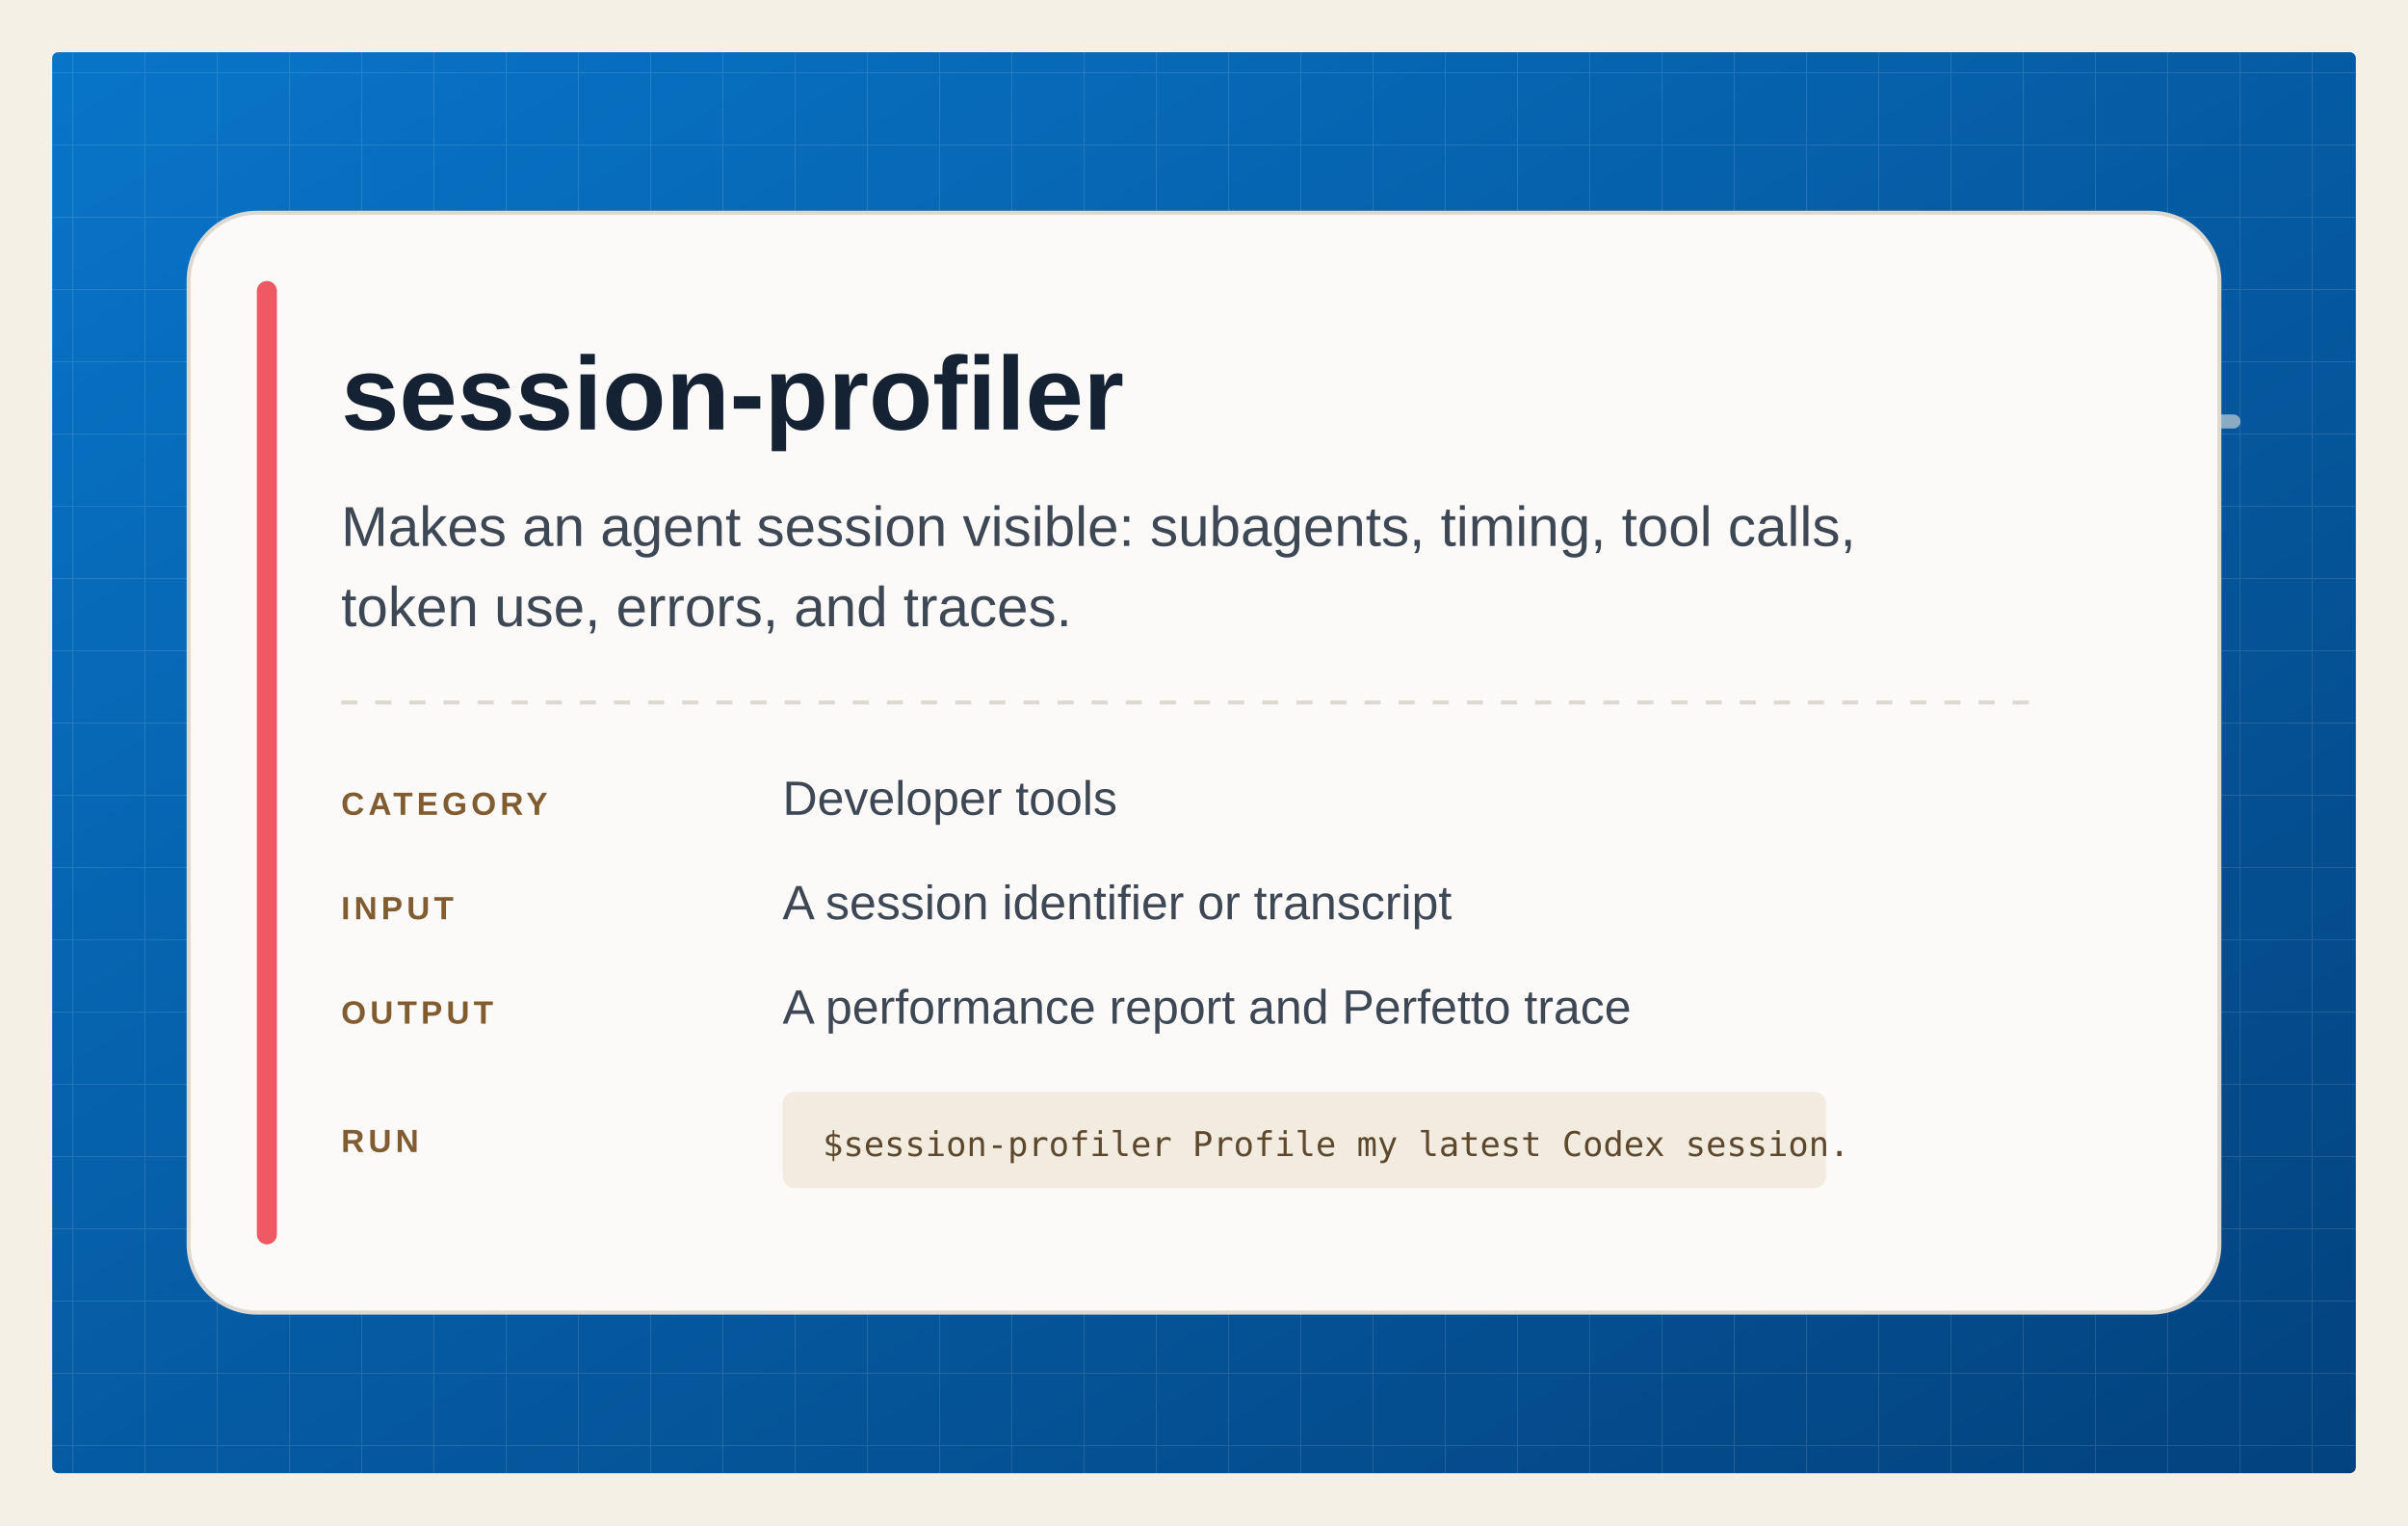
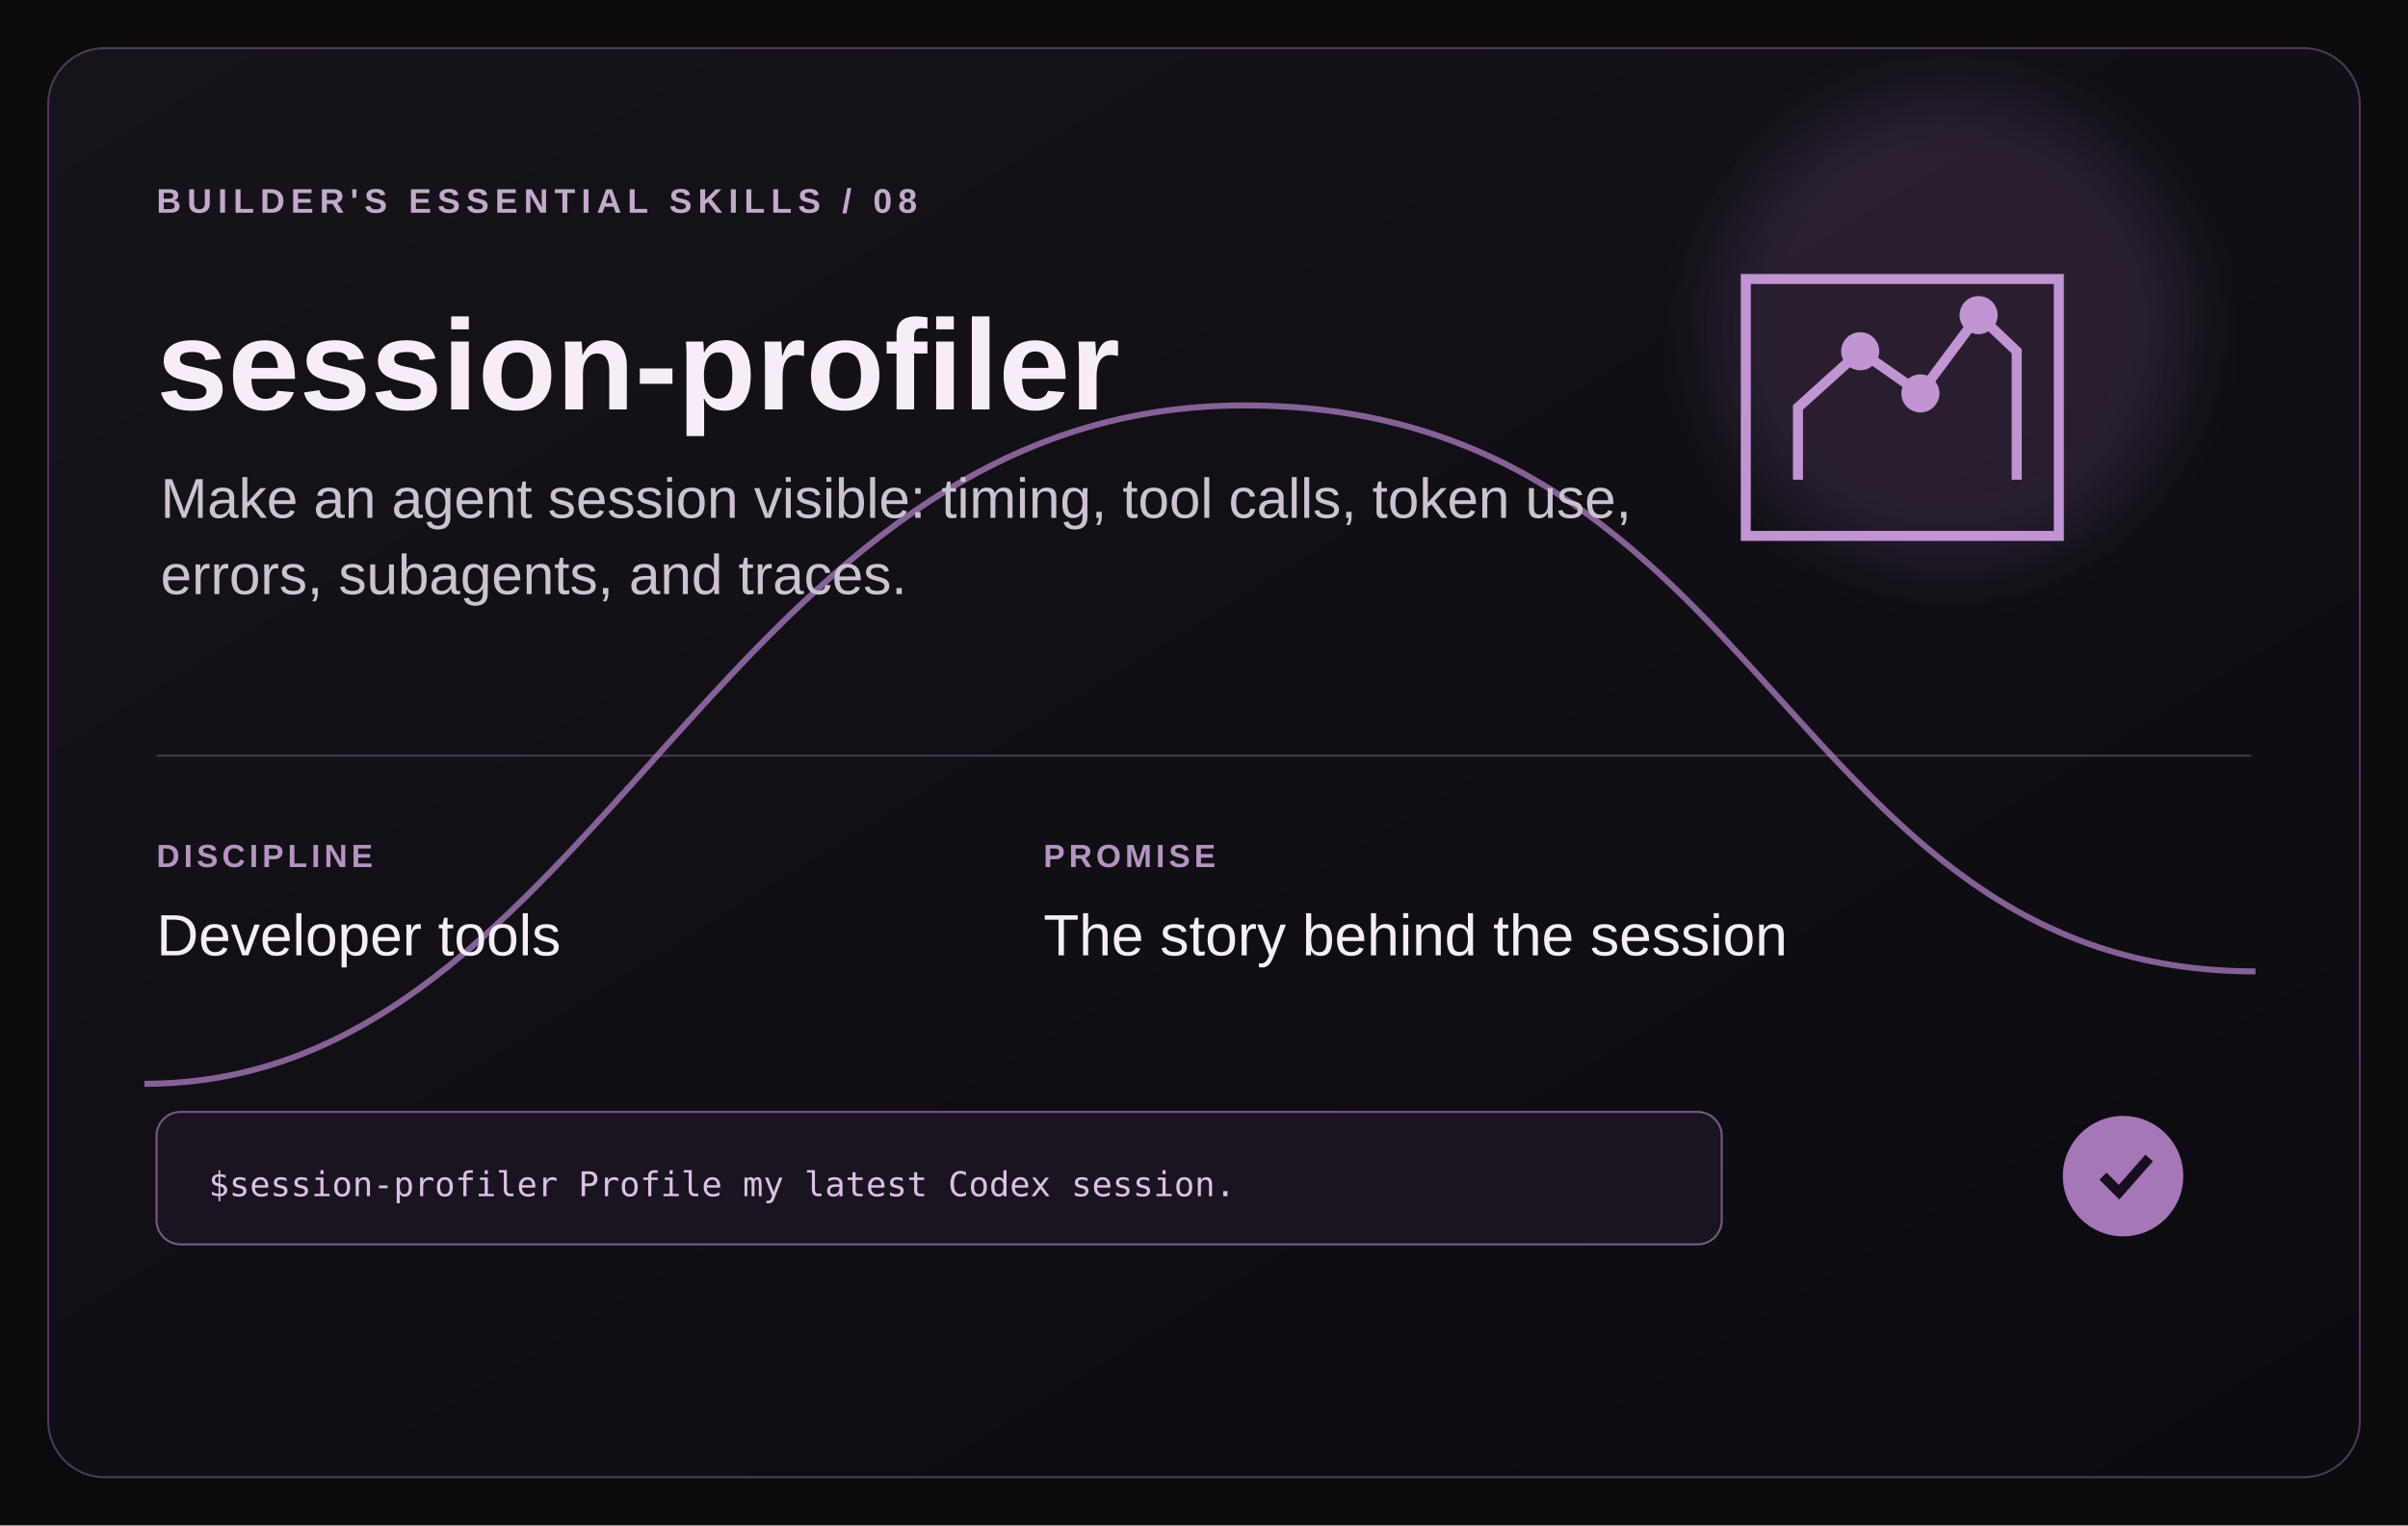
<svg xmlns="http://www.w3.org/2000/svg" viewBox="0 0 1200 760" role="img" aria-labelledby="title desc">
  <defs>
    <linearGradient id="bg" x1="0" y1="0" x2="1" y2="1">
-       <stop stop-color="#0875c9" />
-       <stop offset="1" stop-color="#03427e" />
+       <stop stop-color="#16131a" />
+       <stop offset="1" stop-color="#0c0b10" />
    </linearGradient>
-     <pattern id="grid" width="36" height="36" patternUnits="userSpaceOnUse">
-       <path d="M36 0H0V36" fill="none" stroke="#fff" stroke-opacity=".12" stroke-width="1" />
-     </pattern>
+     <filter id="glow">
+       <feGaussianBlur stdDeviation="16" />
+     </filter>
  </defs>
-   <rect width="1200" height="760" fill="#f5f0e6" />
-   <rect x="26" y="26" width="1148" height="708" rx="3" fill="url(#bg)" />
-   <rect x="26" y="26" width="1148" height="708" fill="url(#grid)" />
-   <path d="M870 238h62l28-82 45 120 36-66h72M898 110h166v130H898z" fill="none" stroke="#f5f0e6" stroke-opacity=".55" stroke-width="7" stroke-linecap="round" stroke-linejoin="round" />
-   <rect x="94" y="106" width="1012" height="548" rx="34" fill="#fbfaf8" stroke="#ded9d0" stroke-width="2" />
-   <rect x="128" y="140" width="10" height="480" rx="5" fill="#ee5963" />
-   <text x="170" y="214" fill="#142233" font-family="Arial, Helvetica, sans-serif" font-size="52" font-weight="700">session-profiler</text>
-   <text x="170" y="272" fill="#3e4855" font-family="Arial, Helvetica, sans-serif" font-size="28">Makes an agent session visible: subagents, timing, tool calls,</text>
-   <text x="170" y="312" fill="#3e4855" font-family="Arial, Helvetica, sans-serif" font-size="28">token use, errors, and traces.</text>
-   <path d="M170 350h850" stroke="#ded9d0" stroke-width="2" stroke-dasharray="8 9" />
-   <g font-family="Arial, Helvetica, sans-serif">
-     <g fill="#815c30" font-size="16" font-weight="700" letter-spacing="2">
-       <text x="170" y="406">CATEGORY</text>
-       <text x="170" y="458">INPUT</text>
-       <text x="170" y="510">OUTPUT</text>
-       <text x="170" y="574">RUN</text>
-     </g>
-     <g fill="#3e4855" font-size="24">
-       <text x="390" y="406">Developer tools</text>
-       <text x="390" y="458">A session identifier or transcript</text>
-       <text x="390" y="510">A performance report and Perfetto trace</text>
-     </g>
-     <rect x="390" y="544" width="520" height="48" rx="6" fill="#f1ecdf" />
-     <text x="410" y="576" fill="#5e482d" font-family="monospace" font-size="17">$session-profiler Profile my latest Codex session.</text>
+   <rect width="1200" height="760" fill="#0b0a0d" />
+   <rect x="24" y="24" width="1152" height="712" rx="28" fill="url(#bg)" stroke="#70577e" stroke-opacity=".62" />
+   <circle cx="972" cy="164" r="118" fill="#9a65b0" fill-opacity=".18" filter="url(#glow)" />
+   <path d="M72 540C298 540 358 202 620 202s269 282 504 282" fill="none" stroke="#ac7cc1" stroke-opacity=".75" stroke-width="3" />
+   <text x="78" y="106" fill="#c2aaca" font-family="Arial, Helvetica, sans-serif" font-size="17" font-weight="700" letter-spacing="3">BUILDER'S ESSENTIAL SKILLS / 08</text>
+   <text x="78" y="204" fill="#f6edf8" font-family="Arial, Helvetica, sans-serif" font-size="64" font-weight="700">session-profiler</text>
+   <text x="80" y="258" fill="#ccc3d0" font-family="Arial, Helvetica, sans-serif" font-size="28">Make an agent session visible: timing, tool calls, token use,</text>
+   <text x="80" y="296" fill="#ccc3d0" font-family="Arial, Helvetica, sans-serif" font-size="28">errors, subagents, and traces.</text>
+   <g transform="translate(849 109)" fill="none" stroke="#c194d2" stroke-width="5">
+     <path d="M21 158V30h156v128zM47 130V94l31-28 30 21 29-39 19 18v64" />
+     <circle cx="78" cy="66" r="7" fill="#c194d2" />
+     <circle cx="108" cy="87" r="7" fill="#c194d2" />
+     <circle cx="137" cy="48" r="7" fill="#c194d2" />
  </g>
+   <rect x="78" y="376" width="1044" height="1" fill="#af91ba" fill-opacity=".35" />
+   <text x="78" y="432" fill="#b494c0" font-family="Arial, Helvetica, sans-serif" font-size="16" font-weight="700" letter-spacing="2">DISCIPLINE</text>
+   <text x="78" y="476" fill="#f5edf7" font-family="Arial, Helvetica, sans-serif" font-size="29">Developer tools</text>
+   <text x="520" y="432" fill="#b494c0" font-family="Arial, Helvetica, sans-serif" font-size="16" font-weight="700" letter-spacing="2">PROMISE</text>
+   <text x="520" y="476" fill="#f5edf7" font-family="Arial, Helvetica, sans-serif" font-size="29">The story behind the session</text>
+   <rect x="78" y="554" width="780" height="66" rx="12" fill="#1a1420" stroke="#745c82" />
+   <text x="104" y="596" fill="#dac2e4" font-family="monospace" font-size="17">$session-profiler Profile my latest Codex session.</text>
+   <circle cx="1058" cy="586" r="30" fill="#a677b7" />
+   <path d="m1048 586 8 8 15-17" fill="none" stroke="#190d20" stroke-width="5" />
</svg>
